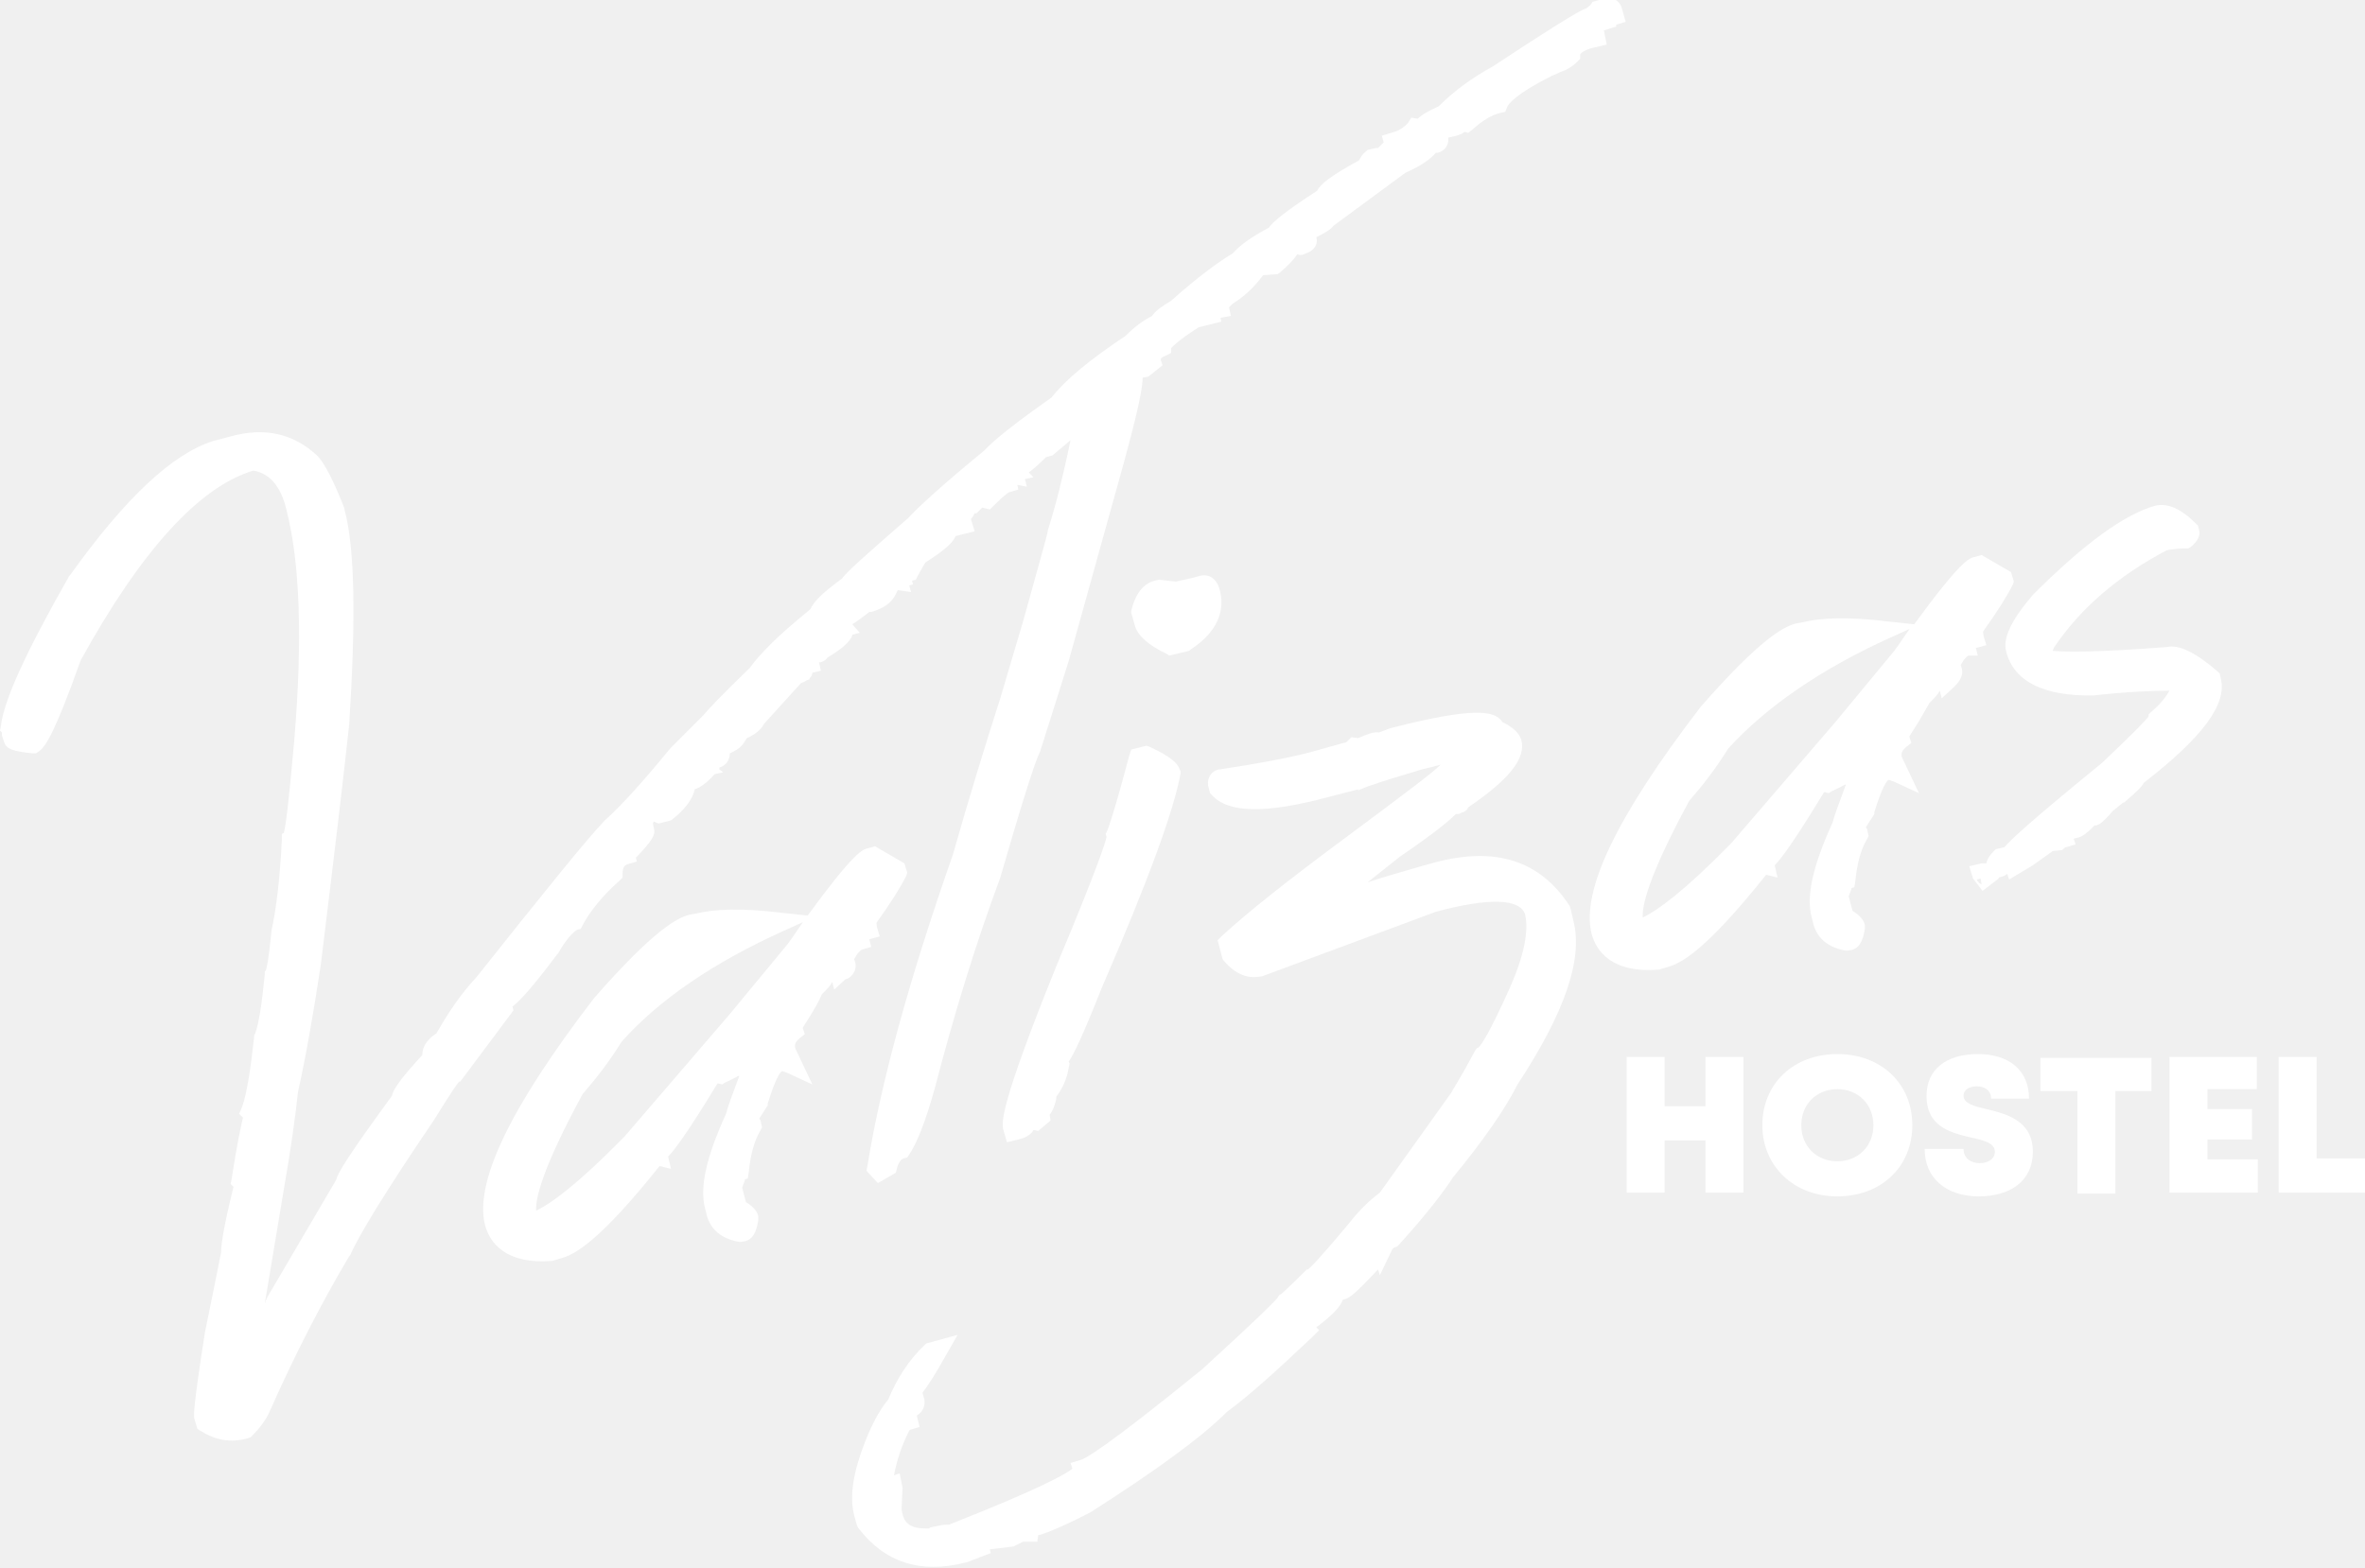
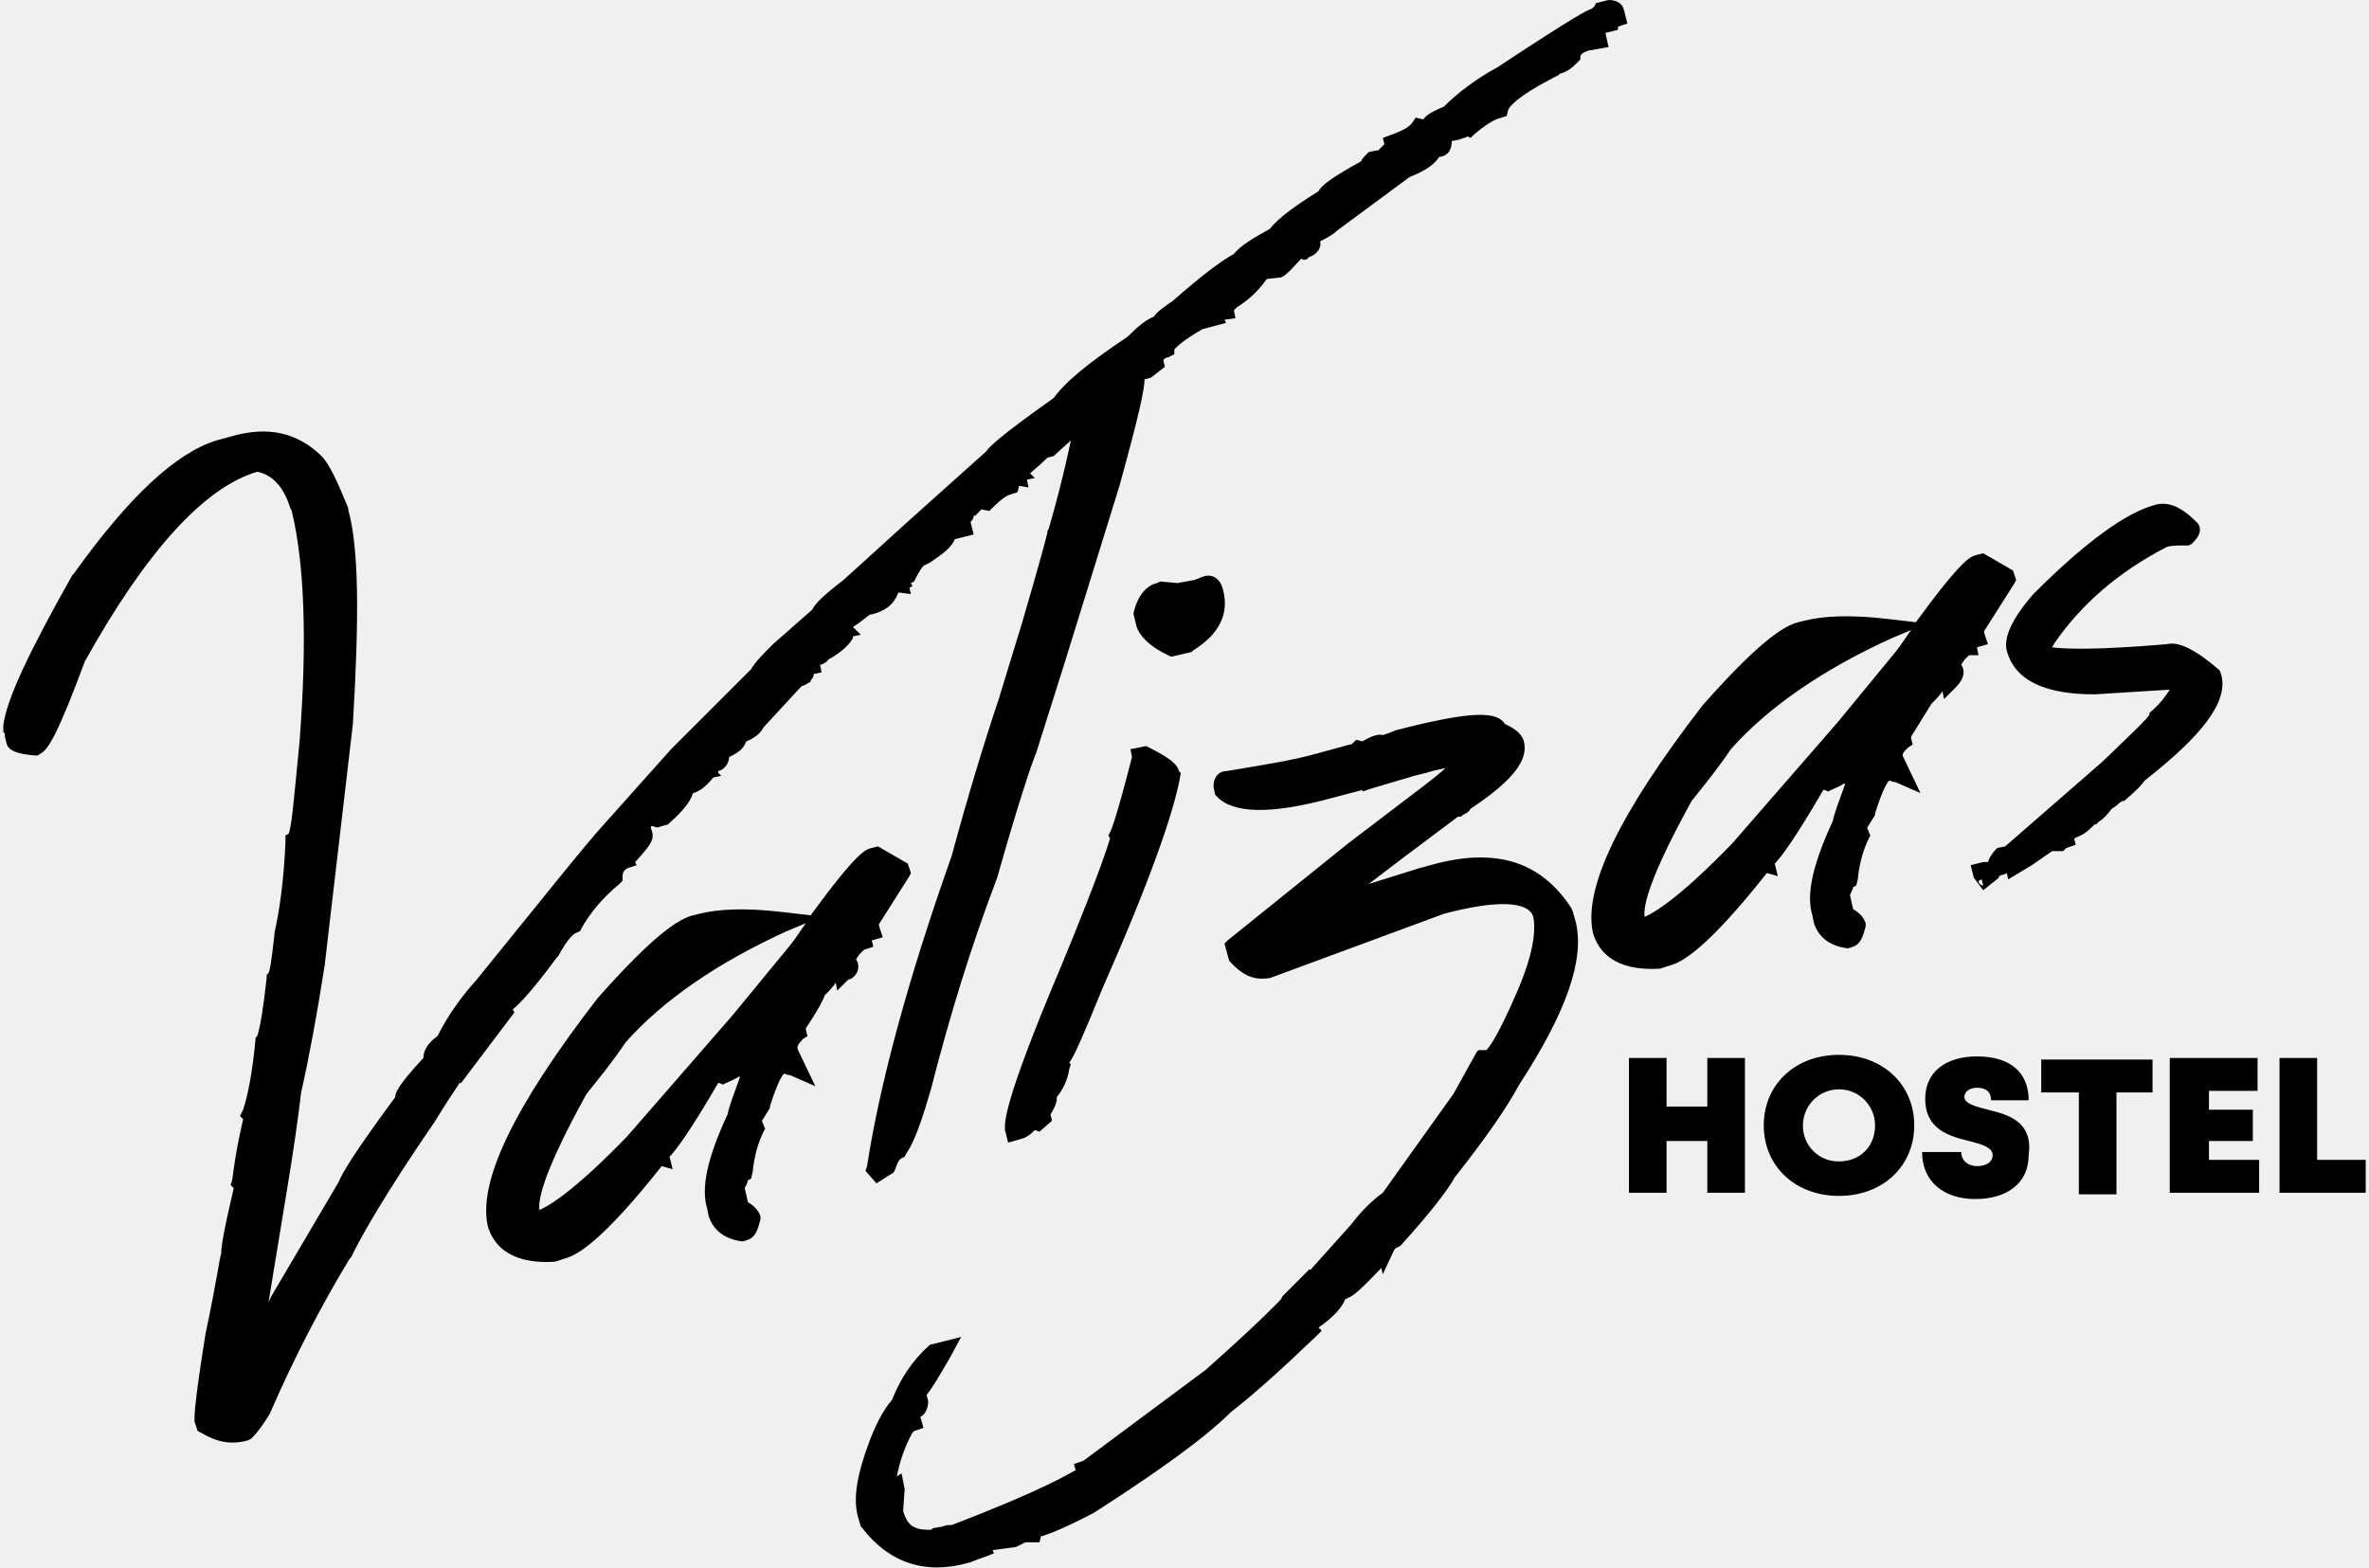
- <svg xmlns="http://www.w3.org/2000/svg" version="1.0" id="Capa_1" x="0px" y="0px" viewBox="0 0 249.2 165.2" style="enable-background:new 0 0 249.2 165.2;" xml:space="preserve">
-   <g>
-     <path fill="white" d="M169,3.2l1.3-0.4l0-0.2l1-0.3l-0.4-1.4c-0.2-0.8-0.9-1.2-1.7-1.1l-1.4,0.4l-0.2,0.3c-0.2,0.2-0.3,0.3-0.5,0.4   c-0.3,0.1-1,0.3-9.8,6.1c-2.2,1.2-4.1,2.6-5.7,4.2c-1.1,0.5-1.8,0.9-2.2,1.3c0,0-0.1,0-0.1,0l-0.6-0.1l-0.3,0.5   c-0.4,0.5-1,0.9-1.8,1.1l-1,0.3l0.2,0.7c-0.1,0.1-0.3,0.3-0.6,0.6l-0.2,0l-0.9,0.2l-0.2,0.2c-0.2,0.1-0.5,0.5-0.7,0.9   c-2.9,1.6-4.1,2.5-4.4,3.2c-3.4,2.2-4.7,3.3-5.1,3.9c-1.9,1-3.1,1.9-3.8,2.7c-1.5,0.9-3.7,2.5-6.5,5c-1,0.6-1.7,1.1-2,1.6   c-0.8,0.4-1.7,1-2.8,2.1c-3.9,2.6-6.4,4.7-7.8,6.5c-5.7,4-6.7,5.2-7.1,5.6c-4.4,3.6-7,6-8,7.1c-4.7,4.1-6.4,5.6-7,6.4   c-2.2,1.6-3,2.5-3.3,3.2c-1.7,1.4-3.1,2.6-4.1,3.6l0,0l0,0c-1.1,1.1-1.8,1.9-2.3,2.6c-3.2,3.1-4.4,4.4-4.9,5l-3.3,3.3l-0.1,0.1   c-2.8,3.4-5.1,6-7,7.7c-2,2.1-6.5,7.7-13.5,16.5c-1.5,1.6-2.9,3.6-4.2,5.9c-1.2,0.8-1.5,1.6-1.5,2.3c-2.4,2.6-3.1,3.7-3.2,4.3   c-4.6,6.3-5.7,8.1-5.9,8.9l-7.1,12.1c-0.2,0.3-0.3,0.6-0.4,0.9l2-12c0.7-4,1.2-7.5,1.5-10.3c0.8-3.6,1.6-8.1,2.4-13.4   c1.5-12.2,2.5-20.7,3-25.4c0.7-11.1,0.6-18.5-0.5-22.6l0-0.1c-1.1-2.8-2-4.6-2.8-5.5l-0.1-0.1c-2.5-2.3-5.5-3-9.1-2l-1.9,0.5   c-4.3,1.4-9.2,6-15,14.1l-0.1,0.1c-4.5,7.9-6.9,13.1-7.2,15.8L0,77l0.2,0.2c0,0.1,0,0.2,0,0.3l0.2,0.6c0.2,0.9,1.1,1.1,3,1.3l0.4,0   l0.3-0.2c0.7-0.5,1.7-2,4.4-9.6C14.9,58,21,51.3,26.7,49.6c1.7,0.3,2.8,1.6,3.4,3.8l0.1,0.4c1.4,5.5,1.7,13.6,0.8,24.3   c-0.6,6.8-0.9,9-1.1,9.7l-0.2,0.1l0,0.6c-0.2,4.1-0.6,7.4-1.1,9.6l0,0.1c-0.3,3-0.5,3.9-0.6,4.1l-0.1,0.1l0,0.3   c-0.3,3-0.6,5.1-1,6.2l-0.1,0.2c-0.4,3.7-0.8,6.2-1.3,7.6l-0.3,0.7l0.4,0.4c-0.2,0.9-0.6,2.6-1.2,6.5l-0.1,0.5l0.3,0.3   c-1.2,4.9-1.3,6.3-1.3,6.9c-0.1,0.4-0.4,2.1-1.7,8.4c-1.3,8.3-1.2,8.9-1.1,9.2l0.3,1l0.3,0.2c1.6,1,3.2,1.3,5,0.8l0.3-0.1l0.2-0.2   c0.7-0.7,1.4-1.6,1.8-2.5c2.7-6.1,5.6-11.7,8.4-16.4l0.1-0.1c0.8-1.9,3.7-6.7,8.8-14.2c1.8-2.9,2.4-3.8,2.7-4.1l0.1,0l5.6-7.5   l-0.1-0.4c0.9-0.7,2.3-2.3,4.7-5.5l0.1-0.1c1.2-2.1,1.9-2.4,2-2.5l0.4-0.1l0.2-0.4c0.8-1.5,2.1-3.1,3.9-4.7l0.3-0.3l0-0.4   c0-0.8,0.3-0.9,0.5-1l1-0.3L67,90.4l0.2-0.2c1.5-1.6,1.9-2.2,1.7-2.9l-0.1-0.5c0-0.1,0.1-0.2,0.1-0.2l0.5,0.2l1.2-0.3l0.2-0.1   c1.4-1.1,2.2-2.2,2.4-3.2c0.6-0.2,1.3-0.7,2.1-1.6l0.9-0.2l-0.4-0.3l0,0l0-0.2c0.7-0.2,1.1-0.8,1.1-1.5c0.7-0.3,1.3-0.7,1.6-1.3   l0.2-0.3c0.9-0.4,1.5-0.9,1.8-1.5l3.9-4.3c0.3-0.1,0.5-0.2,0.6-0.3l0.3-0.1l0-0.1c0.2-0.2,0.3-0.4,0.3-0.6l0.9-0.2l-0.2-0.9l0.2,0   c0.3-0.1,0.6-0.3,0.7-0.5c1.5-0.9,2.3-1.6,2.6-2.3l0-0.1l0.8-0.2l-0.8-0.9c0.8-0.5,1.4-1,1.8-1.3l0.2,0c1.4-0.4,2.1-1,2.5-1.7l0,0   l0,0c0.1-0.2,0.2-0.4,0.3-0.6l1.4,0.2l-0.2-0.7l0.4-0.1l-0.1-0.4l0.4-0.1l0.2-0.4c0.4-0.7,0.6-1.1,0.8-1.4l0.6-0.4   c1.5-1,2.3-1.7,2.6-2.4l2-0.5l-0.4-1.3c0.2-0.2,0.3-0.4,0.4-0.6l0.2,0l0.6-0.6l0.8,0.2l0.4-0.4c1.2-1.2,1.6-1.4,1.6-1.4l1-0.3   l-0.1-0.5l1,0.2l-0.2-0.8l0.9-0.2l-0.5-0.5c0.4-0.3,0.9-0.7,1.7-1.5l0.1-0.1l0.7-0.2l1.9-1.6c-0.8,3.9-1.6,7-2.3,9.2l-0.1,0.3   l0,0.1c-0.1,0.6-0.7,2.6-2.6,9.5l-2.4,8.1c-1.6,5-3.3,10.5-5,16.5c-4.6,13.1-7.6,24.1-9,32.8l-0.1,0.5l1.2,1.3l1.9-1.1l0.1-0.4   c0.1-0.5,0.4-1,0.7-1.1l0.4-0.1l0.2-0.3c0.8-1.2,1.7-3.4,2.7-7c2-7.7,4.3-15.2,6.9-22.2c2.2-7.6,3.6-12.1,4.2-13.3l3-9.5l5.2-18.7   c2.2-7.8,2.6-10.2,2.6-11.2l0.6-0.1l1.5-1.2l-0.2-0.6c0-0.2,0.3-0.3,0.5-0.4l0.6-0.3l0-0.5c0.2-0.2,0.7-0.8,2.9-2.2l2.4-0.6   l-0.1-0.4l1.1-0.2l-0.2-0.9c0,0,0.1-0.1,0.4-0.4c1.3-0.8,2.3-1.8,3.2-3l1.5-0.1l0.3-0.2c0.8-0.7,1.4-1.3,1.8-1.9   c0.2,0.1,0.5,0.1,0.7,0l0.2-0.1c1-0.3,1.3-1.1,1.1-1.7c1-0.5,1.5-0.8,1.8-1.2l7.6-5.6c1.6-0.7,2.6-1.4,3.2-2.1l0.2,0   c0.8-0.2,1.2-0.9,1.1-1.6l0.9-0.2c0.3-0.1,0.6-0.2,0.8-0.4l0.4,0.1l0.4-0.3c1.1-1,2.1-1.6,3-1.8l0.5-0.1l0.2-0.5   c0.1-0.3,0.9-1.4,4.7-3.3l0.7-0.3l0.2-0.1c0.6-0.2,1.2-0.5,1.8-1.1l0.3-0.3l0-0.4c0-0.3,0.8-0.6,1.1-0.7l1.7-0.4L169,3.2z" />
-     <path fill="white" d="M90.1,101.4l-0.1-0.3l0.3-0.5c0.3-0.4,0.5-0.5,0.5-0.5l1-0.3l-0.2-0.8l1.1-0.3l-0.3-1c0-0.2-0.1-0.4,0-0.5   c1.5-2.1,2.5-3.7,3.1-4.9l0.1-0.3l-0.3-1l-3.1-1.8l-0.7,0.2c-0.6,0.1-1.5,0.4-6.4,7.1l-2.8-0.3c-4.1-0.5-7-0.4-9,0.1l-0.6,0.1   c-1.3,0.3-3.8,1.6-10.1,8.8c-8.9,11.6-12.6,19.4-11.5,23.9c0.5,1.9,2.2,4.2,7.1,3.8l1-0.3c1.4-0.4,4-1.8,10.3-9.7l1.2,0.3l-0.3-1.3   c0.7-0.7,2.1-2.6,5.2-7.7c0,0,0,0,0.1,0l0.4,0.1l0.3-0.2c1.1-0.5,1.4-0.7,1.4-0.7l0.1,0c-0.7,1.9-1.2,3.2-1.4,4   c-2.1,4.6-2.8,7.8-2.2,10l0.2,0.8c0.3,1,1.1,2.3,3.4,2.7l0.2,0l0.5-0.1c1-0.3,1.2-1.6,1.3-2.2l0-0.2l0-0.2c-0.1-0.5-0.5-1-1.3-1.5   l-0.4-1.5c0.1-0.4,0.3-0.7,0.3-0.9l0.3-0.1l0.1-0.7c0.2-1.9,0.6-3.3,1.2-4.3l0.2-0.4l-0.1-0.4c0-0.2-0.1-0.4-0.2-0.5l0.9-1.4l0-0.2   c0.8-2.6,1.3-3.3,1.5-3.4c0.1,0,0.3,0.1,0.6,0.2l2.6,1.2l-1.8-3.8c-0.1-0.4,0-0.7,0.5-1.1l0.5-0.4l-0.2-0.6c0,0,0-0.1,0-0.1   c1.3-2,1.8-3,2-3.5c0.5-0.5,0.9-0.9,1.1-1.3l0.2,0.8l1.2-1.1C89.5,103.2,90.4,102.4,90.1,101.4z M82.6,98.1l2-0.9   c-0.5,0.7-1,1.5-1.6,2.3l-6.2,7.5l-11,12.8c-5,5.1-7.8,7.1-9.3,7.8c-0.1-1.1,0.5-4.2,4.9-12.3c1.4-1.6,2.8-3.4,4.1-5.5   C69.5,105.3,75.3,101.4,82.6,98.1z" />
-     <path fill="white" d="M105.7,119l0.4,1.4l1.2-0.3c0.9-0.2,1.4-0.6,1.6-1l0.5,0.1l1.3-1.1l-0.1-0.6c0.4-0.5,0.6-1.2,0.7-1.7l0-0.2   c0.6-0.8,1.1-1.8,1.3-3l0.1-0.5l-0.1-0.2c0.5-0.7,1.4-2.5,3.5-7.8c4.9-11.3,7.6-18.7,8.3-22.6l0-0.2l-0.1-0.2   c-0.2-0.6-0.8-1.3-3.2-2.4l-0.3-0.1l-1.6,0.4l-0.2,0.6c-1.7,6.4-2.2,7.6-2.3,7.9l-0.2,0.4l0.1,0.3c-0.1,0.5-0.8,2.9-5.2,13.4   C105.2,116.9,105.6,118.3,105.7,119z" />
-     <path fill="white" d="M122.9,68.9l0.3,0.2l2.1-0.5l0.1-0.1c3.4-2.2,3.6-4.7,3.1-6.4c-0.4-1.4-1.4-1.6-2.1-1.4l-0.7,0.2l-1.8,0.4l-1.8-0.2   l-0.4,0.1c-0.9,0.2-2,1-2.5,3.2l0,0.2l0.4,1.4C119.9,67,121,68,122.9,68.9z" />
-     <path fill="white" d="M165.5,95.8l-0.1-0.3c-3.1-4.8-7.8-6.3-14.2-4.6l-1.8,0.5c-1.7,0.5-3.5,1-5.3,1.6l3.4-2.7c3.8-2.6,5.2-3.8,5.9-4.5   c0,0,0,0,0.1,0l0.2,0l0.2-0.1c0.4-0.1,0.7-0.3,0.8-0.6c4.4-3,6.1-5.2,5.6-7.1c-0.2-0.7-0.8-1.3-2-1.9c-0.8-1.3-3.3-1.5-11.6,0.6   c-0.4,0.1-0.8,0.3-1.4,0.5c-0.5-0.1-1.3,0.2-2.2,0.6l-0.7-0.1l-0.4,0.4c-0.1,0.1-0.2,0.2-0.4,0.2l-3.6,1c-2.3,0.6-5.5,1.2-9.5,1.8   l-0.1,0c-0.8,0.2-1.2,0.9-1.1,1.7l0.2,0.8l0.2,0.2c1.7,1.9,5.6,2,12.3,0.2l3.1-0.8l0,0.1l1-0.4c2-0.7,3.4-1.1,4.4-1.4l1.3-0.4   c0.5-0.1,1.2-0.3,2-0.5c-0.8,0.8-3.3,2.7-10.3,7.9c-5.8,4.3-10.1,7.7-12.8,10.2l-0.4,0.4l0.5,1.9l0.1,0.2c1.6,1.9,3,1.9,4.1,1.7   c0,0,0,0,0,0l18.3-6.8c5.6-1.5,8.9-1.4,9.4,0.3c0.4,1.7-0.1,4.3-1.6,7.7c-2.2,4.9-3,6-3.3,6.3l-0.2,0.1l-0.2,0.3   c-1.6,3-2.3,4-2.5,4.4l-7.5,10.5c-1.2,0.9-2.3,2-3.3,3.3c-3.1,3.7-4,4.6-4.3,4.8l-0.1,0l-0.2,0.2c-1.8,1.8-2.4,2.3-2.5,2.4   l-0.2,0.1l-0.2,0.3c-0.3,0.4-2,2.1-7.9,7.5c-10.2,8.3-12.4,9.5-12.9,9.6l-1,0.3l0.2,0.6c-0.6,0.5-3.1,2-13,5.9c-0.3,0-0.6,0-1,0.1   L98,161l-0.1,0.1c-0.1,0-0.3,0-0.4,0c-1.7,0-2.2-0.7-2.4-1.5l-0.1-0.5l0.1-2.3l-0.3-1.5l-0.6,0.2c0.3-1.6,0.8-3.1,1.6-4.7l0.1-0.1   l1-0.3l-0.3-1.2c0.7-0.4,0.9-1.1,0.8-1.7l-0.2-0.7c0.6-0.8,1.4-2,2.5-4l1.2-2.1l-3.3,0.9l-0.2,0.2c-1.6,1.5-2.9,3.5-3.8,5.7   c-1,1.2-1.8,2.8-2.5,4.6c-1.2,3.1-1.6,5.6-1.1,7.6l0.3,1.1l0.1,0.2c2.8,3.7,6.6,4.9,11.3,3.7c0.1,0,0.4-0.1,1.9-0.7l0.8-0.3   l-0.1-0.4l2.5-0.3l1-0.5l1.5,0l0.1-0.7l0.1,0c1-0.3,2.7-1,5.4-2.4c6.9-4.4,11.7-7.9,14.4-10.6c2.2-1.6,5.2-4.3,9-7.9l0.7-0.7   l-0.3-0.3c1.6-1.2,2.5-2.1,2.8-2.9l0.3-0.1c0.3-0.1,0.7-0.2,3.4-3.1l0.2,0.6l1.2-2.5c0.1-0.3,0.3-0.4,0.3-0.4l0.3-0.1l0.2-0.2   c3-3.3,4.8-5.7,5.7-7.1c3.2-3.9,5.5-7.2,6.8-9.8c5-7.6,6.9-13.2,5.9-17.2L165.5,95.8z" />
-     <path fill="white" d="M208.4,69.1l-0.2-0.8l1.1-0.3l-0.3-1c0-0.2-0.1-0.4,0-0.5c1.5-2.1,2.5-3.7,3.1-4.9l0.1-0.3l-0.3-1l-3.1-1.8l-0.7,0.2   c-0.6,0.1-1.5,0.4-6.4,7.1l-2.8-0.3c-4.1-0.5-7-0.4-9,0.1l-0.6,0.1c-1.3,0.3-3.8,1.6-10.1,8.8c-8.9,11.6-12.6,19.4-11.5,23.9   c0.5,1.9,2.2,4.2,7.1,3.8l1-0.3c1.4-0.4,4-1.8,10.3-9.7l1.2,0.3l-0.3-1.3c0.7-0.7,2.1-2.6,5.2-7.7c0,0,0,0,0.1,0l0.4,0.1l0.3-0.2   c1.1-0.5,1.4-0.7,1.4-0.7l0.1,0c-0.7,1.9-1.2,3.2-1.4,4c-2.1,4.6-2.8,7.8-2.2,10l0.2,0.8c0.3,1,1.1,2.3,3.4,2.7l0.2,0l0.5-0.1   c1-0.3,1.2-1.6,1.3-2.2l0-0.2l0-0.2c-0.1-0.5-0.5-1-1.3-1.5l-0.4-1.5c0.1-0.4,0.3-0.7,0.3-0.9l0.3-0.1l0.1-0.7   c0.2-1.9,0.6-3.3,1.2-4.3l0.2-0.4l-0.1-0.4c0-0.2-0.1-0.4-0.2-0.5l0.9-1.4l0-0.2c0.8-2.6,1.3-3.3,1.5-3.4c0.1,0,0.3,0.1,0.6,0.2   l2.6,1.2l-1.8-3.8c-0.1-0.4,0-0.7,0.5-1.1l0.5-0.4l-0.2-0.6c0,0,0-0.1,0-0.1c1.3-2,1.8-3,2.1-3.5c0.5-0.5,0.9-0.9,1.1-1.3l0.2,0.8   l1.2-1.1c0.3-0.3,1.2-1.1,0.9-2.1l-0.1-0.3l0.3-0.5c0.3-0.4,0.5-0.5,0.5-0.5L208.4,69.1z M199.2,67.2l2-0.9c-0.5,0.7-1,1.5-1.6,2.3   l-6.2,7.5l-11,12.8c-5,5.1-7.8,7.1-9.3,7.8c-0.1-1.1,0.5-4.2,4.9-12.3c1.4-1.6,2.8-3.4,4.1-5.5C186.1,74.5,191.9,70.5,199.2,67.2z" />
-     <path fill="white" d="M234,71.5l-0.1-0.5l-0.2-0.2c-2.3-2-4.1-2.9-5.4-2.6c-7.7,0.6-10.8,0.5-12,0.4c0-0.1,0.1-0.2,0.1-0.3   c2.8-4.2,6.8-7.6,11.9-10.3c0.5-0.1,1.2-0.2,2-0.2l0.3,0l0.3-0.2c0.7-0.6,1-1.2,0.8-1.8l-0.1-0.4l-0.2-0.2c-1.6-1.6-3-2.2-4.3-1.9   c-3.2,0.9-7.4,3.9-12.9,9.4c-2.3,2.7-3.2,4.6-2.8,6c0.8,3.1,3.9,4.7,9.2,4.6c3.6-0.4,6.3-0.5,8-0.5c-0.3,0.5-0.8,1.3-2,2.3   l-0.2,0.2l0,0.2c-0.2,0.3-1.1,1.3-4.9,4.9c-8.1,6.6-9.8,8.3-10.3,8.9l-0.9,0.2l-0.2,0.2c-0.4,0.4-0.7,0.8-0.8,1.3   c-0.2,0-0.3,0-0.5,0l-1.3,0.3l0.4,1.3l1,1.3l1.7-1.3l0-0.1l0,0c0.4-0.1,0.7-0.2,0.9-0.4l0.2,0.6l2.5-1.5l2.1-1.5l1-0.1l0.2-0.2   c0.1-0.1,0.2-0.1,0.2-0.1l1-0.3l-0.2-0.6l0.4-0.1c0.5-0.1,1-0.5,1.5-1l0.3-0.3c0.1,0,0.1,0,0.2,0l0.2-0.1l0.2-0.1   c0.3-0.2,0.8-0.7,1.3-1.3l0.5-0.4c0.2-0.2,0.4-0.3,0.6-0.5l0.1,0l0,0c1.3-1.1,1.9-1.7,2.1-2.1C232.1,77.7,234.7,74.2,234,71.5z    M208.3,92.7l0.4-0.1l0.1,0.6C208.7,93.2,208.4,93,208.3,92.7z" />
-   </g>
-   <g>
-     <path fill="white" d="M183.7,111.4v14.3h-4v-5.5h-4.3v5.5h-4v-14.3h4v5.2h4.3v-5.2H183.7z" />
-     <path fill="white" d="M185.7,118.6c0-4.4,3.3-7.5,7.9-7.5c4.6,0,7.9,3.1,7.9,7.5s-3.3,7.5-7.9,7.5C189,126.1,185.7,122.9,185.7,118.6z    M197.4,118.6c0-2.2-1.6-3.8-3.8-3.8s-3.8,1.6-3.8,3.8c0,2.2,1.6,3.8,3.8,3.8S197.4,120.8,197.4,118.6z" />
-     <path fill="white" d="M202.8,121.1h4.1c0,1,0.8,1.5,1.7,1.5c0.8,0,1.6-0.4,1.6-1.2c0-0.9-1.1-1.2-2.5-1.5c-2.1-0.5-4.7-1.1-4.7-4.4   c0-2.8,2.1-4.4,5.4-4.4c3.4,0,5.4,1.8,5.4,4.7h-4c0-0.9-0.7-1.3-1.5-1.3c-0.7,0-1.4,0.3-1.4,1c0,0.8,1.1,1.1,2.4,1.4   c2.1,0.5,4.9,1.2,4.9,4.5c0,3.1-2.4,4.7-5.7,4.7C205.1,126.1,202.8,124.2,202.8,121.1z" />
-     <path fill="white" d="M226.8,115h-3.9v10.8h-4V115h-3.9v-3.5h11.7V115z" />
-     <path fill="white" d="M237.9,122.3v3.4h-9.3v-14.3h9.2v3.4h-5.2v2.1h4.7v3.2h-4.7v2.1H237.9z" />
-     <path fill="white" d="M249.2,122.1v3.6h-9.1v-14.3h4v10.7H249.2z" />
-   </g>
+ <svg xmlns="http://www.w3.org/2000/svg" id="logo" height="100">
+   <svg>
+     <path id="path-logo" d="M102.4 3l-.2-.9.8-.2v-.2l.6-.2-.2-.8c-.1-.5-.5-.7-1-.7l-.8.2-.1.2c-.1.1-.2.2-.3.2-.2.1-.6.2-5.9 3.7-1.3.7-2.5 1.6-3.4 2.5-.7.3-1.1.5-1.3.8h-.1l-.4-.1-.2.3c-.2.3-.6.5-1.1.7l-.8.3.1.4-.4.4h-.1l-.5.1-.1.1c-.1.1-.3.3-.4.5-1.8 1-2.5 1.5-2.7 1.9-2.1 1.3-2.8 2-3.1 2.4-1.1.6-1.9 1.1-2.3 1.6-.9.5-2.2 1.5-3.9 3-.6.4-1 .7-1.2 1-.5.2-1 .6-1.7 1.3-2.4 1.6-3.9 2.8-4.7 3.9-3.4 2.4-4.1 3.1-4.3 3.4l-4.8 4.3-4.3 3.9c-1.3 1-1.8 1.5-2 1.9l-2.5 2.2c-.7.7-1.1 1.1-1.4 1.6l-3 3-2 2-.1.1-4.2 4.7c-1.2 1.3-3.9 4.7-8.2 10-.9 1-1.8 2.2-2.5 3.6-.7.5-.9 1-.9 1.4-1.3 1.4-1.8 2.1-1.8 2.5-2.8 3.8-3.4 4.9-3.6 5.4l-4.3 7.3c-.1.2-.2.4-.2.5l1.2-7.3c.4-2.4.7-4.5.9-6.2.5-2.2 1-4.9 1.5-8.1l1.8-15.4c.4-6.7.4-11.2-.3-13.7v-.1c-.7-1.7-1.2-2.8-1.7-3.3l-.1-.1c-1.5-1.4-3.3-1.8-5.5-1.2l-1.1.3c-2.6.8-5.6 3.6-9.1 8.5l-.1.1C1.7 41.5.2 44.6 0 46.3v.4l.1.1v.2l.1.4c.1.5.7.7 1.8.8h.2l.3-.2c.4-.3 1-1.2 2.7-5.8 3.9-7 7.6-11.1 11-12.1 1 .2 1.7 1 2.1 2.3l.1.2c.8 3.3 1 8.2.5 14.7-.4 4.1-.5 5.4-.7 5.9l-.2.1v.4c-.1 2.5-.4 4.5-.7 5.8v.1c-.2 1.8-.3 2.4-.4 2.5l-.1.1v.2c-.2 1.8-.4 3.1-.6 3.7l-.1.1c-.2 2.2-.5 3.7-.8 4.6l-.2.4.2.2c-.1.5-.4 1.6-.7 3.9l-.1.3.2.2c-.7 3-.8 3.8-.8 4.2-.1.2-.2 1.3-1 5.1-.8 5-.7 5.4-.7 5.6l.2.6.2.1c1 .6 1.9.8 3 .5l.2-.1.1-.1c.4-.4.8-1 1.1-1.5 1.6-3.7 3.4-7.1 5.1-9.9l.1-.1c.5-1.1 2.2-4.1 5.3-8.6 1.1-1.8 1.5-2.3 1.6-2.5h.1l3.4-4.5-.1-.2c.5-.4 1.4-1.4 2.8-3.3l.1-.1c.7-1.3 1.1-1.5 1.2-1.5l.2-.1.1-.2c.5-.9 1.3-1.9 2.4-2.8l.2-.2V56c0-.5.2-.5.3-.6l.6-.2-.1-.2.1-.1c.9-1 1.1-1.3 1-1.8l-.1-.3c0-.1.1-.1.1-.1l.3.1.7-.2.1-.1c.8-.7 1.3-1.3 1.5-1.9.4-.1.8-.4 1.3-1l.5-.1-.2-.2v-.1c.4-.1.7-.5.7-.9.4-.2.8-.4 1-.8l.1-.2c.5-.2.9-.5 1.1-.9l2.4-2.6c.2-.1.3-.1.4-.2l.2-.1v-.1c.1-.1.2-.2.2-.4l.5-.1-.1-.5h.1c.2-.1.4-.2.4-.3.9-.5 1.4-1 1.6-1.4v-.1l.5-.1-.5-.5c.5-.3.8-.6 1.1-.8h.1c.8-.2 1.3-.6 1.5-1 .1-.1.1-.2.2-.4l.8.1-.1-.4.2-.1-.1-.2.2-.1.1-.2c.2-.4.4-.7.5-.8l.4-.2c.9-.6 1.4-1 1.6-1.5l1.2-.3-.2-.8c.1-.1.2-.2.2-.4h.1l.4-.4.5.1.2-.2c.7-.7 1-.8 1-.8l.6-.2.1-.4.6.1-.1-.5.5-.1-.3-.3c.2-.2.5-.4 1-.9l.1-.1.4-.1 1.1-1c-.5 2.4-1 4.2-1.4 5.6l-.1.2v.1c-.1.4-.4 1.6-1.6 5.7l-1.5 4.9c-1 3-2 6.3-3 10-2.8 7.9-4.6 14.6-5.4 19.8l-.1.3.7.8 1.1-.7.1-.2c.1-.3.2-.6.4-.7l.2-.1.1-.2c.5-.7 1-2.1 1.6-4.2 1.2-4.7 2.6-9.2 4.2-13.4 1.3-4.6 2.2-7.3 2.5-8l1.8-5.7L71.2 31c1.3-4.7 1.6-6.2 1.6-6.8l.4-.1.9-.7-.1-.4c0-.1.2-.2.3-.2l.4-.2v-.3c.1-.1.4-.5 1.8-1.3l1.5-.4-.1-.2.7-.1-.1-.5.2-.2c.8-.5 1.4-1.1 1.9-1.8l.9-.1.2-.1c.5-.4.8-.8 1.1-1.1.1.1.3.1.4 0l.1-.1c.6-.2.8-.7.7-1 .6-.3.9-.5 1.1-.7l4.6-3.4c1-.4 1.6-.8 1.9-1.3h.1c.5-.1.7-.5.7-1l.5-.1c.2-.1.4-.1.5-.2l.2.1.2-.2c.7-.6 1.3-1 1.8-1.1l.3-.1.1-.4c.1-.2.5-.8 2.8-2l.4-.2.1-.1c.4-.1.7-.3 1.1-.7l.2-.2v-.2c0-.2.5-.4.7-.4l1.1-.2zM54.5 61.4l-.1-.2.2-.3.3-.3.6-.2-.1-.4.7-.2-.2-.6c0-.1-.1-.2 0-.3l1.9-3 .1-.2-.2-.6-1.9-1.1-.4.1c-.4.1-.9.2-3.9 4.3l-1.7-.2c-2.5-.3-4.2-.2-5.4.1l-.4.1c-.8.2-2.3 1-6.1 5.3-5.4 7-7.6 11.7-7 14.5.3 1.1 1.3 2.5 4.3 2.3l.6-.2c.8-.2 2.4-1.1 6.2-5.9l.7.2-.2-.8c.4-.4 1.3-1.6 3.1-4.7h.1l.2.1.2-.1c.7-.3.8-.4.8-.4h.1c-.4 1.1-.7 1.9-.8 2.4-1.3 2.8-1.7 4.7-1.3 6l.1.5c.2.6.7 1.4 2.1 1.6h.1l.3-.1c.6-.2.7-1 .8-1.3v-.1-.1c-.1-.3-.3-.6-.8-.9l-.2-.9c.1-.2.2-.4.2-.5l.2-.1.1-.4c.1-1.1.4-2 .7-2.6l.1-.2-.1-.2c0-.1-.1-.2-.1-.3l.5-.8v-.1c.5-1.6.8-2 .9-2.1.1 0 .2.1.4.1l1.6.7-1.1-2.3c-.1-.2 0-.4.3-.7l.3-.2-.1-.4v-.1c.8-1.2 1.1-1.8 1.2-2.1.3-.3.5-.5.7-.8l.1.5.7-.7c.2 0 .8-.4.6-1.1zm-4.3-1.1l-3.7 4.5-6.7 7.7c-3 3.1-4.7 4.3-5.6 4.7-.1-.7.3-2.5 3-7.4.8-1 1.7-2.1 2.5-3.3 2.4-2.7 5.9-5.1 10.3-7.1l1.2-.5c-.3.4-.6.9-1 1.4zm13.7 11.8l.2.8.7-.2c.5-.1.8-.4 1-.6l.3.1.8-.7-.1-.4c.2-.3.4-.7.4-1V70c.4-.5.7-1.1.8-1.8l.1-.3-.1-.1c.3-.4.8-1.5 2.1-4.7 3-6.8 4.6-11.3 5-13.7v-.1l-.1-.1c-.1-.4-.5-.8-1.9-1.5l-.2-.1-1 .2.1.5c-1 3.9-1.3 4.6-1.4 4.8l-.1.2.1.2c-.1.3-.5 1.8-3.1 8.1-3.9 9.2-3.6 10.1-3.6 10.5zm10.4-30.3l.2.1 1.3-.3.1-.1c2.1-1.3 2.2-2.8 1.9-3.9-.2-.8-.8-1-1.3-.8l-.5.2-1.1.2-1.1-.1-.2.1c-.5.1-1.2.6-1.5 1.9v.1l.2.8c.2.6.9 1.3 2 1.8z" />
+     <path id="path-logo" d="M100.1 58.1l-.1-.2c-1.9-2.9-4.7-3.8-8.6-2.8l-1.1.3-3.2 1 2.1-1.6 3.6-2.7h.1.1l.1-.1c.2-.1.4-.2.5-.4 2.7-1.8 3.7-3.1 3.4-4.3-.1-.4-.5-.8-1.2-1.1-.5-.8-2-.9-7 .4-.2.1-.5.2-.8.3-.3-.1-.8.1-1.3.4l-.4-.1-.2.2c-.1.1-.1.1-.2.1l-2.2.6c-1.4.4-3.3.7-5.7 1.1h-.1c-.5.1-.7.5-.7 1l.1.5.1.1c1 1.1 3.4 1.2 7.4.1l1.9-.5v.1l.6-.2 2.7-.8.8-.2c.3-.1.7-.2 1.2-.3-.5.5-2 1.6-6.2 4.8L78.1 60l-.2.2.3 1.1.1.1c1 1.1 1.8 1.1 2.5 1l11.1-4.1c3.4-.9 5.4-.8 5.7.2.2 1-.1 2.6-1 4.7-1.3 3-1.8 3.6-2 3.8h-.5l-.1.1-1.5 2.7-4.5 6.3c-.7.5-1.4 1.2-2 2L83.4 81h-.1l-.1.1-1.5 1.5-.1.1-.1.2c-.2.2-1.2 1.3-4.8 4.5l-7.8 5.8-.6.2.1.4c-.4.2-1.9 1.2-7.9 3.5-.2 0-.4 0-.6.1l-.6.1-.1.1H59c-1 0-1.3-.4-1.5-.9l-.1-.3.1-1.4-.2-1-.3.2c.2-1 .5-1.9 1-2.8l.1-.1.6-.2-.2-.7c.4-.2.5-.7.5-1l-.1-.4c.4-.5.8-1.2 1.5-2.4l.7-1.3-2 .5-.1.1c-1 .9-1.8 2.1-2.3 3.4-.6.7-1.1 1.7-1.5 2.8-.7 1.9-1 3.4-.7 4.6l.2.7.1.1c1.7 2.2 4 3 6.8 2.2.1 0 .2-.1 1.1-.4l.5-.2-.1-.2 1.5-.2.6-.3h.9l.1-.4h.1c.6-.2 1.6-.6 3.3-1.5 4.2-2.7 7.1-4.8 8.7-6.4 1.3-1 3.1-2.6 5.4-4.8l.4-.4-.2-.2c1-.7 1.5-1.3 1.7-1.8l.2-.1c.2-.1.4-.1 2.1-1.9l.1.4.7-1.5c.1-.2.2-.2.2-.2l.2-.1.1-.1c1.8-2 2.9-3.4 3.4-4.3 1.9-2.4 3.3-4.4 4.1-5.9 3-4.6 4.2-8 3.6-10.4l-.2-.7zm21.4-10.4l.3-.2-.1-.4V47l1.3-2.1c.3-.3.5-.5.7-.8l.1.5.7-.7c.2-.2.7-.7.5-1.3l-.1-.2.2-.3.3-.3h.6l-.1-.5.7-.2-.2-.6c0-.1-.1-.2 0-.3l1.9-3 .1-.2-.2-.6-1.9-1.1-.4.1c-.4.1-.9.2-3.9 4.3l-1.7-.2c-2.5-.3-4.2-.2-5.4.1l-.4.1c-.8.2-2.3 1-6.1 5.3-5.4 7-7.6 11.7-7 14.5.3 1.1 1.3 2.5 4.3 2.3l.6-.2c.8-.2 2.4-1.1 6.2-5.9l.7.2-.2-.8c.4-.4 1.3-1.6 3.1-4.7h.1l.2.1.2-.1c.7-.3.8-.4.8-.4h.1c-.4 1.1-.7 1.9-.8 2.4-1.3 2.8-1.7 4.7-1.3 6l.1.5c.2.6.7 1.4 2.1 1.6h.1l.3-.1c.6-.2.7-1 .8-1.3V59v-.1c-.1-.3-.3-.6-.8-.9l-.2-.9c.1-.2.2-.4.2-.5l.2-.1.1-.4c.1-1.1.4-2 .7-2.6l.1-.2-.1-.2c0-.1-.1-.2-.1-.3l.5-.8v-.1c.5-1.6.8-2 .9-2.1.1 0 .2.1.4.1l1.6.7-1.1-2.3c-.1-.2 0-.3.3-.6zm-.8-6.1l-3.7 4.5-6.7 7.7c-3 3.1-4.7 4.3-5.6 4.7-.1-.7.3-2.5 3-7.4.8-1 1.7-2.1 2.5-3.3 2.4-2.7 5.9-5.1 10.3-7.1l1.2-.5c-.3.4-.6.9-1 1.4zm10.7 12.7l.1-.1.1-.1.6-.2-.1-.4.2-.1c.3-.1.6-.3.9-.6l.2-.2h.1l.1-.1.1-.1c.2-.1.5-.4.8-.8l.3-.2a1.38 1.38 0 0 1 .4-.3h.1c.8-.7 1.1-1 1.3-1.3 3.7-2.9 5.3-5 4.9-6.7l-.1-.3-.1-.1c-1.4-1.2-2.5-1.8-3.3-1.6-4.7.4-6.5.3-7.3.2 0-.1.1-.1.1-.2 1.7-2.5 4.1-4.6 7.2-6.2.3-.1.7-.1 1.2-.1h.2l.2-.1c.4-.4.6-.7.5-1.1l-.1-.2-.1-.1c-1-1-1.8-1.3-2.6-1.1-1.9.5-4.5 2.4-7.8 5.7-1.4 1.6-1.9 2.8-1.7 3.6.5 1.9 2.4 2.8 5.6 2.8l4.8-.3c-.2.3-.5.8-1.2 1.4l-.1.1v.1c-.1.2-.7.8-3 3l-6.2 5.4-.5.1-.1.1c-.2.2-.4.5-.5.8h-.3l-.8.2.2.8.6.8 1-.8v-.1c.2-.1.4-.1.5-.2l.1.4 1.5-.9 1.3-.9h.7zm-5.4 1.9l.2-.1.1.4c-.1 0-.3-.1-.3-.3zm-17.3 14.4h-2.6v-3.1h-2.4v8.6h2.4v-3.3h2.6v3.3h2.4v-8.6h-2.4zm8.4-3.3c-2.8 0-4.8 1.9-4.8 4.5s2 4.5 4.8 4.5 4.8-1.9 4.8-4.5-2-4.5-4.8-4.5zm0 6.8a2.26 2.26 0 0 1-2.3-2.3 2.3 2.3 0 1 1 4.6 0c0 1.4-1 2.3-2.3 2.3zm9.5-3.3c-.8-.2-1.5-.4-1.5-.8s.4-.6.8-.6c.5 0 .9.2.9.8h2.4c0-1.8-1.2-2.8-3.3-2.8-2 0-3.3 1-3.3 2.7 0 2 1.6 2.4 2.8 2.7.8.2 1.5.4 1.5.9s-.5.7-1 .7-1-.3-1-.9h-2.5c0 1.9 1.4 3 3.4 3s3.4-1 3.4-2.8c.3-2.2-1.4-2.6-2.6-2.9zm3.4-3.2v2.1h2.4v6.5h2.4v-6.5h2.3v-2.1zm10.7 5.2h2.8v-2h-2.8v-1.2h3.1v-2.1h-5.6v8.6h5.7v-2-.1h-3.2zm6.9 1.2v-6.5h-2.4v8.6h5.5V74z" />
+   </svg>
</svg>
